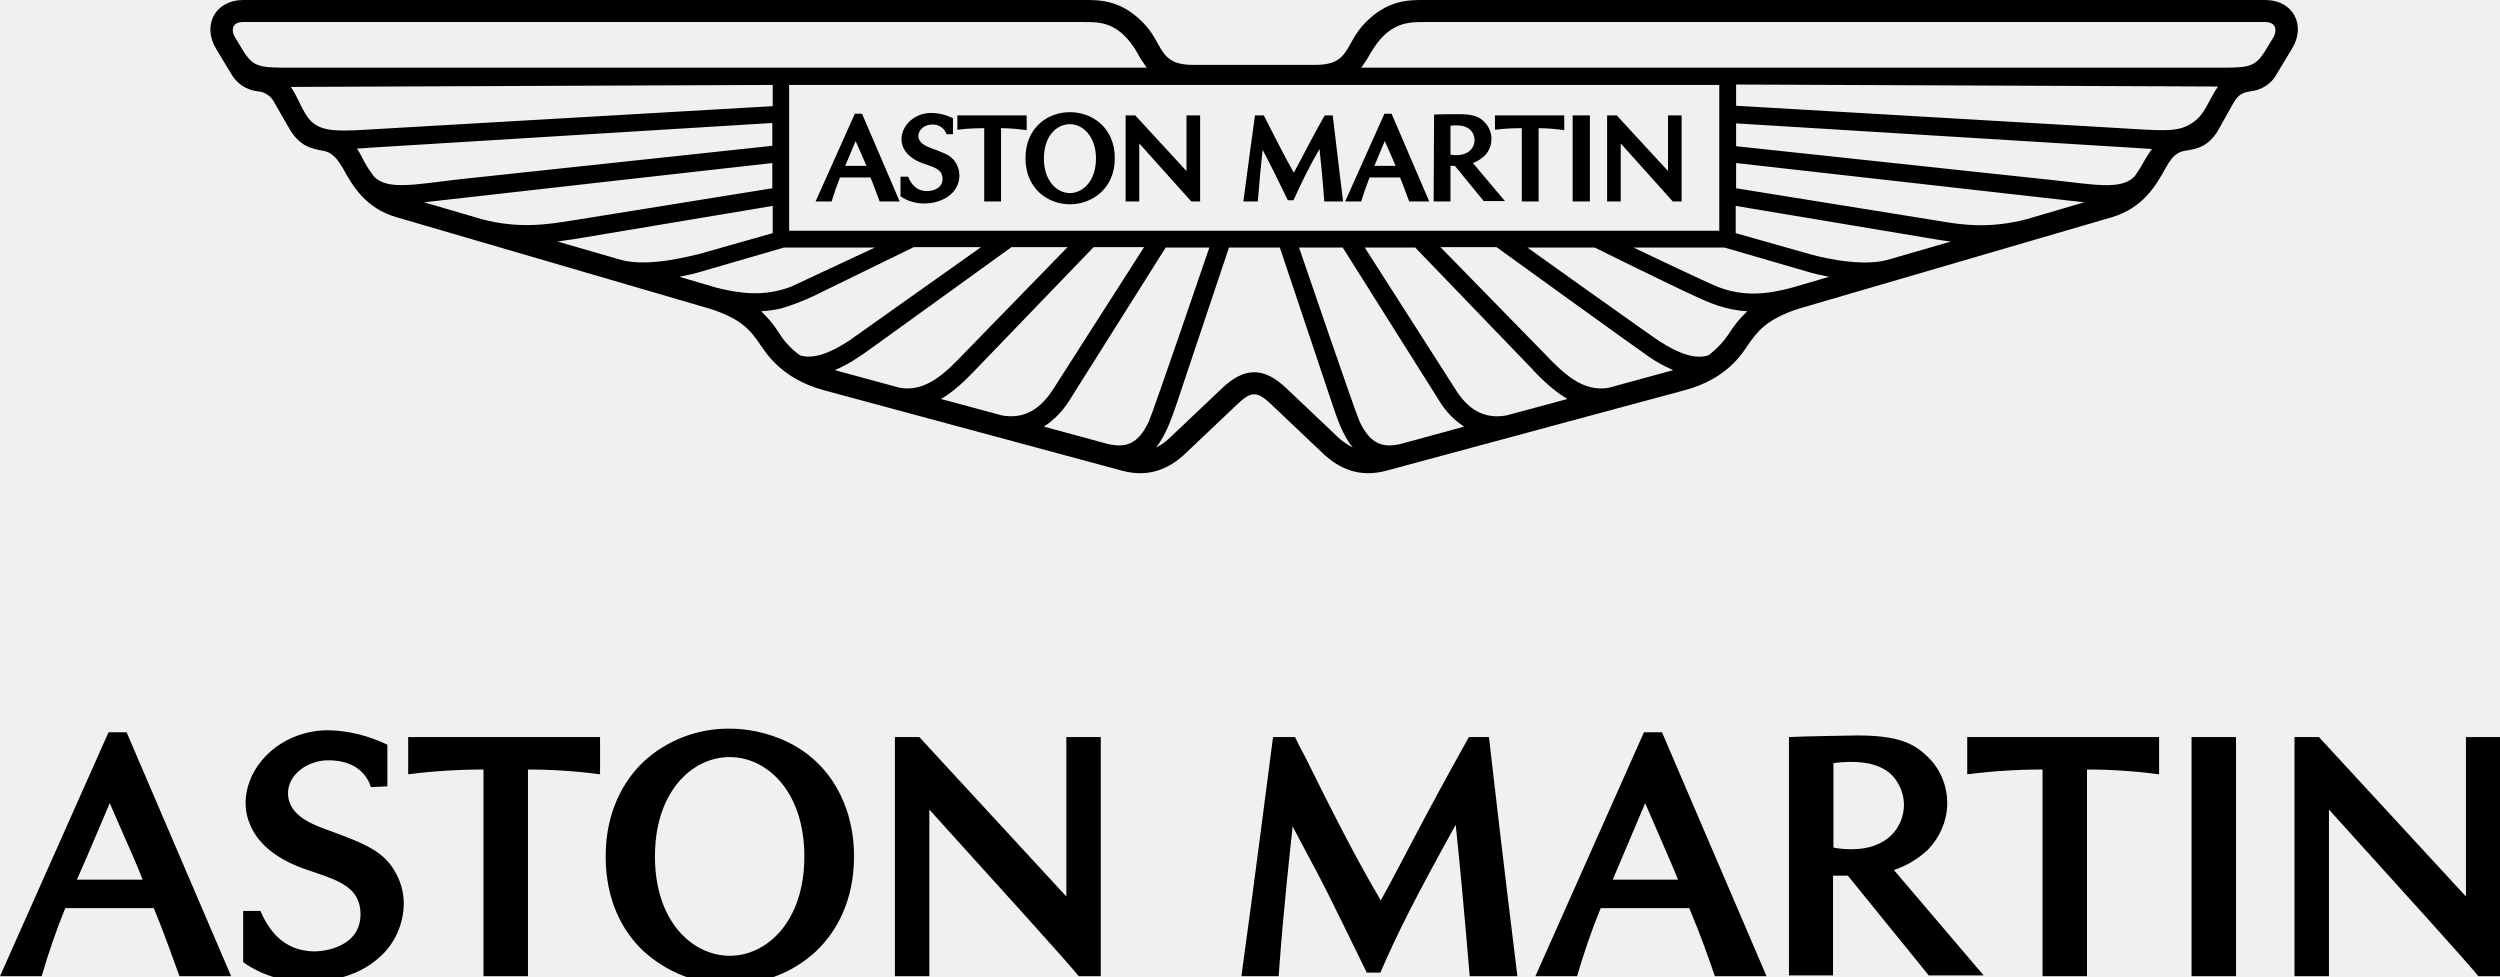
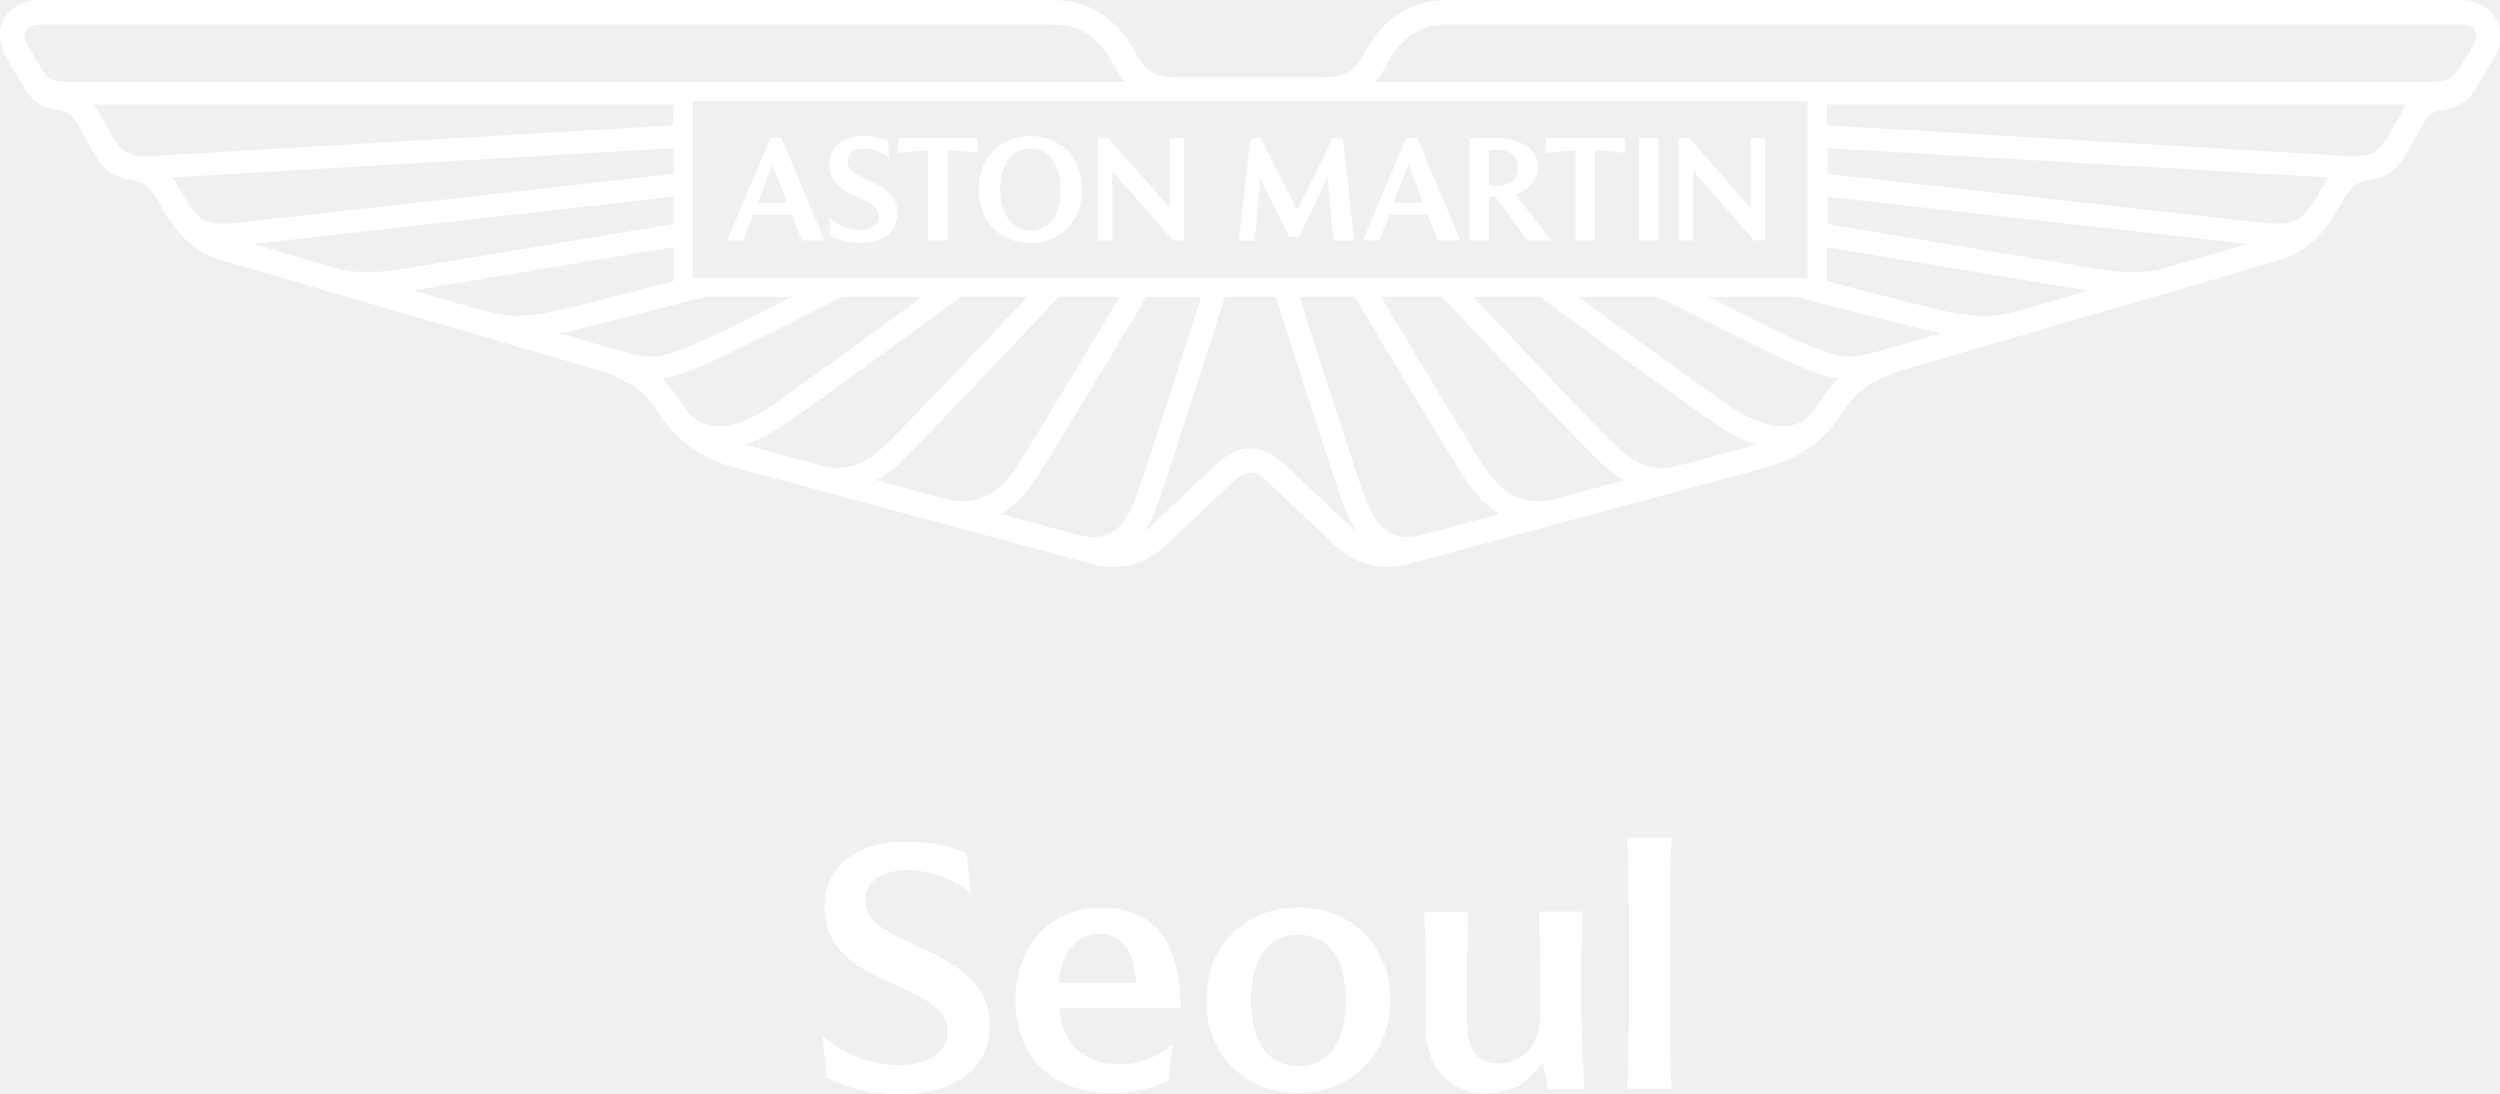
- <svg xmlns="http://www.w3.org/2000/svg" version="1.1" id="Layer_1" x="0px" y="0px" viewBox="0 0 624.1 243.7" style="enable-background:new 0 0 624.1 243.7" xml:space="preserve">
-   <path d="M31.6,182.8h-4.5L0,243.7h10.4c1.7-5.8,3.6-11.4,5.9-17h22.1c2.7,6.6,4.8,12.6,6.4,17h12.9L31.6,182.8z M27.4,200.5  c6.6,15.1,6.7,15.2,8.2,19.1H19.2C21,215.6,21,215.5,27.4,200.5L27.4,200.5z M428.1,243.7h12.9l-26.1-60.9h-4.5l-27.1,60.9h10.4  c1.7-5.8,3.6-11.4,5.9-17h22.1C424.5,233.3,426.6,239.3,428.1,243.7z M410.7,200.5c6.6,15.3,6.7,15.3,8.2,19.1h-16.3  C403.9,216.6,403.9,216.5,410.7,200.5L410.7,200.5z M366.9,243.7c-1.6-18.9-2.7-30.3-3.5-37.8c-10.2,18.4-14.7,27.4-18.8,36.9h-3.4  c-10.3-21.1-11.4-23.2-13.8-27.6c-1-1.9-2.2-4.1-4.7-8.9c-0.4,3.8-2.3,20.4-3.5,37.4h-9.3c3-21.4,7.6-57.6,7.9-59.7h5.5  c0.8,1.7,1.6,3.3,2.5,4.9c6.8,13.7,12.2,24.5,18.8,35.7l0.1,0.2l0.1-0.2c3-5.4,5.6-10.5,8.2-15.4c4-7.6,8.2-15.4,13.7-25.2h5  c0.2,1.9,3.6,31.4,7.1,59.7L366.9,243.7z M547.1,243.7V184h11.1v59.7H547.1z M269.3,243.7c-2.5-3.2-20.3-22.8-37.3-41.6v41.6h-8.6  V184h6.1l36.7,39.8V184h8.6v59.7H269.3z M120.7,243.7v-51.6c-6.3,0-12.6,0.4-18.8,1.2V184h47.9v9.3c-6-0.8-12-1.2-18-1.2v51.6H120.7  z M92.6,196.5c-0.8-2.6-3.4-6.7-10.6-6.7c-5.4,0-10.1,3.7-10.1,8.2c0,5.8,6.5,8,11,9.6c8,3,13.2,4.9,16.1,10.7  c1.2,2.3,1.8,4.8,1.8,7.4c-0.1,5.1-2.3,10-6.1,13.3c-4.4,4-10.7,6.1-18,6.1c-5.7,0.1-11.3-1.6-16-4.9v-12.8H65  c1.7,3.8,5.1,10.1,13.6,10.1c2,0,11.6-0.9,11.4-9.6c-0.2-6.2-5.2-8-11.4-10.1c-3.2-1.1-12.8-3.8-16.2-12c-1.3-3-1.4-6.3-0.5-9.5  c2-7.2,9.6-14,20.1-14c5.1,0.1,10.1,1.4,14.7,3.6v10.4L92.6,196.5z M182.2,245.7c-8,0.1-15.7-2.9-21.6-8.3  c-5.1-4.8-9.4-12.5-9.4-23.6s4.4-18.8,9.4-23.6c5.8-5.4,13.6-8.4,21.6-8.3c7.5,0,22.1,3.1,28.4,18.3c1.8,4.3,2.6,8.9,2.6,13.6  c0,11.1-4.4,18.8-9.4,23.6C197.9,242.9,190.2,245.8,182.2,245.7L182.2,245.7z M182.2,238.6c9.2,0,18.6-8.5,18.6-24.8  s-9.4-24.8-18.6-24.8h-0.1c-9.2,0-18.6,8.5-18.6,24.8S172.9,238.6,182.2,238.6L182.2,238.6z M446.7,184c3.2-0.2,16.8-0.4,17-0.4  c10.2,0,14.2,2,17.6,5.4c3.2,3.1,4.9,7.4,4.8,11.9c-0.1,4.2-1.9,8.2-4.8,11.2c-2.4,2.3-5.3,4-8.5,5.1l22.4,26.3h-13.7l-20.2-24.9  h-3.7v24.9h-11V184z M462.2,190.2c-1.5,0-3,0.1-4.4,0.3h-0.1v21.1h0.1c1.5,0.3,3,0.4,4.5,0.4c9,0,13-5.7,13-11.1l0,0  c0-2.7-1.1-5.4-3-7.4C470.1,191.3,466.7,190.2,462.2,190.2L462.2,190.2z M509.9,243.7v-51.6c-6.3,0-12.6,0.4-18.8,1.2V184H539v9.3  c-6-0.8-12-1.2-18-1.2v51.6L509.9,243.7z M618.7,243.7c-2.5-3.2-20.3-22.8-37.3-41.6v41.6h-8.6V184h6.1l36.7,39.8V184h8.6v59.7  L618.7,243.7z" />
-   <path d="M565.4,0H355.6c-3.8,0-9.1-0.1-14.7,5.6c-5.3,5.3-3.7,10.6-12.5,10.6h-30.6c-8.8,0-7.2-5.3-12.5-10.6  C279.7-0.1,274.4,0,270.6,0H60.8c-7.2,0-10.3,6.4-6.9,12.1l3.8,6.3c1.4,2.5,3.9,4.1,6.6,4.4c1.9,0.1,3.5,1.3,4.3,3l3.4,5.9  c2.6,4.8,5.7,5.3,7.9,5.8c1.8,0.3,3.4,0.5,5.7,4.5c2.4,4.4,5.7,10,13.3,12.2l78.4,22.9c8.1,2.6,10.2,5.6,12.6,9.1  c1.3,1.8,5.1,8.3,15.7,11.2l74.5,20.1c7,1.9,11.9-0.8,15.3-3.8l13.5-12.8c3.5-3.3,4.9-3.3,8.4,0l13.5,12.8c3.4,3,8.3,5.7,15.3,3.8  l74.5-20.1c10.6-2.8,14.5-9.4,15.7-11.2c2.4-3.4,4.5-6.4,12.6-9.1l78.4-22.9c7.6-2.3,10.9-7.8,13.3-12.2c2.2-4.1,3.8-4.2,5.7-4.5  c2.3-0.4,5.4-1,7.9-5.8l3.3-5.9c1.4-2.4,2.5-2.7,4.3-3c2.8-0.3,5.3-1.9,6.6-4.4l3.8-6.3C575.7,6.4,572.6,0,565.4,0z M60.9,13  l-2.3-3.8c-0.7-1.1-1.1-3.7,2.1-3.7h209.8c4.2,0,9-0.1,13.6,8c0.6,1.2,1.4,2.3,2.2,3.4H73.8C65.2,16.9,63.5,17,60.9,13z M197,57.6  V21.2h232.2v36.4H197z M77.6,30.2c-2-2-3.2-6-5-8.5l120.3-0.5v5.3L91,32.4C83.2,32.9,79.9,32.5,77.6,30.2z M93.3,44  c-1.1-1.5-2.1-3-2.9-4.7c-0.4-0.7-0.8-1.5-1.3-2.2c1.5-0.1,1.7-0.1,4.4-0.3l99.3-6.1v5.7l-78.5,8.4C103.8,46,96.6,47.6,93.3,44z   M120.2,54.7l-14.3-4.2c9.5-1.1,86.9-9.8,86.9-9.8V47l-50.3,8.1C136.7,56,129.7,57.2,120.2,54.7L120.2,54.7z M155.1,64.9l-15.9-4.6  c1.5-0.2,2.4-0.4,4.1-0.6l49.6-8.3v6.8l-18.7,5.3C174,63.4,162.5,66.9,155.1,64.9L155.1,64.9z M178.8,71.8L178.8,71.8l-9.2-2.7  c1.9-0.4,3.9-0.8,5.8-1.4l20.3-5.9h22.7l-21,9.8C190.7,74.1,184.7,73.3,178.8,71.8L178.8,71.8z M199.7,88.7  c-2.1-1.5-3.9-3.4-5.3-5.7c-1.2-1.9-2.7-3.7-4.4-5.3c1.7-0.1,3.3-0.3,5-0.7c2.7-0.8,5.3-1.8,7.9-3l25.2-12.3h16.8l-33,23.4  C206.8,88.4,202.8,89.7,199.7,88.7L199.7,88.7z M224.6,96.8l-16.2-4.4c2.1-0.9,4.1-2,6-3.3c1.7-1.1-0.3,0.3,38.1-27.4h14l-25.8,26.5  C236.2,92.9,231.2,98,224.6,96.8L224.6,96.8z M250.1,103.7l-15.2-4.1c4.2-2.4,7.8-6.5,9.3-8L273,61.7h12.6l-22.9,35.8  C258.9,103.2,254.6,104.5,250.1,103.7L250.1,103.7z M276.8,110.9l-16.2-4.4c2.6-1.7,4.8-4,6.4-6.6l24-38.1h10.9  c0,0-14.1,41.3-15.1,43.4C284,111.2,280.8,111.7,276.8,110.9L276.8,110.9z M334.5,109.6l-13.4-12.7c-5.6-5.3-10.4-5.3-16,0  l-13.4,12.7c-0.9,0.8-2,1.6-3.1,2.1c2.5-3.1,3.9-7.4,4.9-10.2l13.3-39.7h12.7l13.3,39.7c1,2.9,2.4,7.2,4.9,10.2  C336.5,111.1,335.5,110.4,334.5,109.6L334.5,109.6z M349.4,110.9c-3.9,0.8-7.2,0.3-10-5.7c-1-2.1-15.1-43.4-15.1-43.4h10.9l24,38.1  c1.6,2.7,3.7,4.9,6.3,6.6L349.4,110.9z M376.1,103.7c-4.5,0.8-8.8-0.4-12.5-6.1l-22.9-35.8h12.6L382,91.6c1.4,1.5,5.1,5.6,9.3,8  L376.1,103.7z M401.6,96.8c-6.6,1.2-11.6-3.9-16.1-8.6l-25.9-26.5h14c0,0,36.4,26.3,38.1,27.4c1.9,1.3,3.9,2.4,6,3.3L401.6,96.8z   M431.8,83c-1.4,2.2-3.2,4.1-5.3,5.7c-3.1,1-7.1-0.2-12.2-3.5c-1.5-0.9-33-23.4-33-23.4h16.8c0,0,19.4,9.6,25.2,12.2  c3.2,1.5,7.4,3.4,12.9,3.7C434.5,79.3,433,81.1,431.8,83z M447.4,71.8L447.4,71.8c-6,1.6-11.9,2.4-18.6-0.2c-2.4-0.9-21-9.8-21-9.8  h22.7l20.3,5.9c1.9,0.6,3.8,1,5.8,1.4L447.4,71.8z M471.1,64.9c-7.4,2-19.1-1.4-19.1-1.4l-18.7-5.3v-6.8l49.6,8.3  c1.7,0.3,2.6,0.4,4.1,0.6L471.1,64.9z M506,54.7c-9.5,2.5-16.5,1.4-22.3,0.4L433.4,47v-6.3l86.9,9.8L506,54.7z M535.8,39.3  c-0.9,1.6-1.8,3.2-2.9,4.7c-3.3,3.6-10.5,2-21,0.9l-78.5-8.4v-5.7l99.3,6.1c2.7,0.2,3,0.2,4.5,0.3C536.7,37.9,536.2,38.6,535.8,39.3  L535.8,39.3z M547.1,30.8c-3.8,2.5-8.2,1.7-21.1,1l-92.6-5.4v-5.3l120.3,0.5C551.2,25.2,550.5,28.7,547.1,30.8L547.1,30.8z   M567.6,9.2l-2.3,3.8c-2.6,4-4.2,3.9-12.9,3.9H339.8c0.8-1.1,1.6-2.2,2.2-3.4c4.6-8,9.4-8,13.6-8h209.8  C568.7,5.5,568.2,8.1,567.6,9.2L567.6,9.2z M330.6,50.3c-0.5-6.6-0.9-10.4-1.2-13.1c-2.4,4.1-4.5,8.4-6.5,12.8h-1.4  c-3.5-7.2-3.9-8-4.9-9.9l-1.4-2.7c-0.3,2.6-0.8,7.7-1.2,12.9h-3.6c1-7.6,2.7-20.4,2.9-21.5h2.2c0,0,5.2,10.4,7.5,14.3  c2.6-4.8,4.3-8.3,7.7-14.3h2c0.4,3.1,1.5,12.9,2.6,21.5L330.6,50.3z M396.9,50.3V28.8h-4.3v21.5H396.9z M384.1,50.3V32  c2.1,0,4.3,0.2,6.4,0.5v-3.7h-17.3v3.6c2.2-0.3,4.5-0.4,6.7-0.4v18.3H384.1z M249.9,50.3V32c2.1,0,4.3,0.2,6.4,0.5v-3.7h-17.3v3.6  c2.2-0.3,4.5-0.4,6.7-0.4v18.3H249.9z M299.6,50.3V28.8h-3.4v13.9l-12.8-13.9H281v21.5h3.4V35.8l13,14.5H299.6z M224.8,44.2V49  c1.7,1.2,3.8,1.8,5.9,1.8c4.6,0,8.8-2.6,8.8-7c0-2.4-1.4-4.6-3.7-5.5c-2.7-1.2-4.4-1.5-5.6-2.5c-2.1-1.8-0.4-4.7,2.5-4.7  c1.6-0.1,3.1,0.9,3.6,2.4h1.6v-4c-1.7-0.8-3.5-1.3-5.4-1.3c-1.7,0-3.4,0.5-4.7,1.5c-3.3,2.4-4.2,7.3,0.5,10.1c2.9,1.8,6.9,1.6,7,4.7  c0.1,2.4-2.2,3.2-3.9,3.2c-3.4,0-4.4-3-4.7-3.6H224.8z M224.6,50.3l-9.4-21.9h-1.8l-9.8,21.9h4c0.6-2,1.3-4,2.1-6h7.6  c1,2.4,1.7,4.5,2.3,6H224.6z M211,41.4l2.6-6.2c2.1,4.7,2.2,5.1,2.7,6.2L211,41.4z M278.3,39.5c0-7.6-5.6-11.5-11.2-11.5  S256,31.9,256,39.5S261.6,51,267.1,51S278.3,47.1,278.3,39.5L278.3,39.5z M267.1,48.2L267.1,48.2c-3.4,0-6.5-3.2-6.5-8.6  c0-5.7,3.2-8.6,6.5-8.6l0,0c3.2,0,6.5,3,6.5,8.6S270.3,48.2,267.1,48.2z M357.9,50.3h4.2v-8.9h1.1l7.2,8.8h5.3l-8-9.5  c1.1-0.4,2-1,2.9-1.8c2.3-2.3,2.3-6.1,0-8.4c-1.2-1.3-2.7-2-6.4-2c0,0-4.9,0-6.2,0.1L357.9,50.3z M362.1,31.4c0.5-0.1,1-0.1,1.5-0.1  c4.4,0,4.5,3.2,4.5,3.7c0,2.2-2,4.3-6,3.6L362.1,31.4z M356.8,50.3l-9.4-21.9h-1.8l-9.8,21.9h4c0.6-2,1.3-4,2.1-6h7.6  c1,2.4,1.7,4.5,2.3,6H356.8z M343.1,41.4l2.6-6.2c2.1,4.7,2.2,5.1,2.7,6.2L343.1,41.4z M419.8,50.3V28.8h-3.4v13.9l-12.8-13.9h-2.4  v21.5h3.4V35.8l13,14.5H419.8z" />
+ <svg xmlns="http://www.w3.org/2000/svg" viewBox="0 0 136 59.51">
+   <defs>
+     <style>.d{fill:#fff;}</style>
+   </defs>
+   <g id="a" />
+   <g id="b">
+     <g id="c">
+       <path class="d" d="M81,10.71h.36l1.75,2.38h1.29l-1.96-2.51c.38-.11,.69-.31,.9-.58,.22-.27,.32-.58,.32-.93,0-.84-.63-1.22-1.17-1.39-.37-.12-.8-.18-1.3-.18-.57,0-.94,.03-1.25,.07v5.52h1.06v-2.38Zm0-2.54c.14-.02,.27-.02,.4-.02,.7,0,1.18,.28,1.18,.97,0,.45-.22,.98-1.13,.98-.15,0-.29-.01-.44-.04v-1.88Zm11.11,1.12l3.32,3.79h.59V7.52h-.79v3.78l-3.33-3.78h-.58v5.57h.79v-3.79Zm-1.88-1.78h-1.06v5.57h1.06V7.52Zm-4.53,5.57h1.06v-4.89c.26,0,.76,.02,1.68,.13l-.06-.81h-4.28l-.06,.81c.73-.09,1.21-.12,1.67-.13v4.89Zm-35.22,0h1.06v-4.89c.26,0,.75,.02,1.68,.13l-.06-.81h-4.28l-.06,.81c.73-.09,1.21-.12,1.67-.13v4.89Zm-9.5-1.4h2.1l.54,1.4h1.23l-2.34-5.57h-.61l-2.34,5.57h.88l.55-1.4Zm1.05-2.73l.8,2.08h-1.61l.8-2.08Zm33.54,2.73h2.1l.54,1.4h1.23l-2.34-5.57h-.61l-2.34,5.57h.88l.55-1.4Zm1.05-2.73l.8,2.08h-1.61l.8-2.08ZM135.76,1c-.36-.64-1.07-1-1.94-1h-54.8c-.92,0-2.32,0-3.78,1.45-.48,.48-.74,.95-.97,1.37-.45,.81-.78,1.39-2.28,1.39h-7.98c-1.5,0-1.82-.58-2.28-1.39-.23-.42-.5-.89-.97-1.37-1.45-1.45-2.85-1.45-3.78-1.45H2.18C1.31,0,.6,.37,.24,1-.12,1.64-.07,2.45,.36,3.17l.99,1.65c.53,.91,1.23,1.05,1.75,1.15,.47,.09,.75,.15,1.11,.78l.87,1.53c.67,1.25,1.49,1.4,2.08,1.52,.46,.09,.89,.12,1.47,1.18,.56,1.03,1.42,2.58,3.49,3.2,.2,.06,20.42,5.95,20.45,5.96,2.13,.69,2.69,1.48,3.35,2.46,.39,.58,1.44,2.13,4.04,2.83l19.44,5.25c2.08,.56,3.4-.46,4-.99l3.53-3.34c.48-.46,.79-.64,1.09-.64s.6,.18,1.09,.64l3.53,3.34c.61,.54,1.93,1.55,4,.99l19.44-5.25c2.6-.7,3.65-2.25,4.04-2.83,.66-.97,1.21-1.76,3.35-2.46,.03,0,20.24-5.9,20.45-5.96,2.07-.62,2.92-2.17,3.49-3.2,.55-1.01,.97-1.09,1.41-1.17,.58-.11,1.44-.23,2.13-1.53l.87-1.53c.36-.63,.64-.69,1.11-.78,.51-.1,1.21-.24,1.75-1.15l.99-1.65c.44-.73,.48-1.54,.12-2.17Zm-37.43,4.5V15.11H37.67V5.51h60.66ZM4.6,4.46c-1.69,0-1.88,0-2.38-.78l-.71-1.19c-.19-.31-.22-.62-.1-.83,.12-.21,.4-.32,.78-.32H56.98c.84,0,1.77,0,2.83,1.06,.65,.65,.8,1.37,1.41,2.06H4.6Zm1.49,2.91c-.25-.43-.72-1.27-.73-1.28-.08-.15-.17-.28-.26-.4h31.52v1.13l-27.2,1.6c-2.21,.15-2.58,.17-3.34-1.05Zm4.25,3.88c-.19-.29-.37-.6-.55-.92-.14-.26-.28-.48-.43-.67,.53-.03,1.06-.07,1.26-.08l26.01-1.52v1.4l-22.55,2.53c-2.45,.28-2.94,.34-3.74-.74Zm8.07,3.37l-4.63-1.35,22.85-2.57v1.49l-13.97,2.32h0c-1.84,.32-3,.42-4.25,.11Zm4.05,1.18l14.18-2.36v1.86l-5.22,1.33h0c-1.59,.41-2.56,.55-3.3,.55-1.11,0-1.74-.25-5.66-1.39Zm12.95,3.6c-.66,0-1.23-.18-4.94-1.26,.39-.08,.8-.18,1.25-.3l6.63-1.69h4.73c-4.88,2.45-6.45,3.25-7.67,3.25Zm3.67,3.78c-1.01,0-1.46-.44-2.06-1.33-.31-.46-.6-.86-.99-1.26,.24-.03,.49-.09,.76-.17,1.52-.44,3.75-1.62,9.05-4.27h4.32c-2.61,1.92-6.61,4.83-8.34,6.02-.8,.55-1.81,1.01-2.74,1.01Zm1.41,1.01c.89-.28,1.64-.74,2.03-1,2.09-1.43,7.43-5.34,9.74-7.04h3.63c-2.26,2.4-5.91,6.26-7.45,7.79-.65,.65-1.56,1.52-2.87,1.52-.5,0-.39,0-5.08-1.27Zm7.19,1.94c.81-.45,1.38-1.05,1.64-1.31,1.74-1.74,6.18-6.44,8.27-8.67h3.32c-1.87,3.13-4.35,7.27-5.45,8.99-.53,.84-1.41,2.13-3.09,2.13-.63,0-.65-.05-4.69-1.14Zm11.76,3.08c-.51,0-.39,0-5-1.25,1.18-.68,1.83-1.8,2.06-2.15,1.28-2.01,4.22-6.92,5.85-9.65h2.99c-.66,2.07-3.07,9.62-3.5,10.77-.38,1.01-.9,2.29-2.39,2.29Zm14.09-.5l-3.51-3.32c-.55-.52-1.17-1-2-1s-1.45,.48-2,1l-3.51,3.32c-.08,.07-.17,.14-.25,.2,.24-.35,.46-.8,.74-1.56,.44-1.18,2.93-8.99,3.64-11.2h2.76c.71,2.21,3.2,10.03,3.64,11.2,.29,.76,.5,1.21,.74,1.56-.08-.06-.17-.13-.25-.21Zm3.06,.5c-1.5,0-2.01-1.28-2.39-2.29-.43-1.15-2.84-8.69-3.5-10.77h2.99c1.63,2.73,4.57,7.64,5.85,9.65,.23,.36,.88,1.47,2.06,2.15-4.61,1.25-4.49,1.25-5,1.25Zm7.08-1.94c-1.68,0-2.56-1.29-3.09-2.13-1.1-1.72-3.59-5.86-5.45-8.99h3.32c2.09,2.23,6.53,6.93,8.27,8.67,.26,.26,.83,.86,1.64,1.31-4.04,1.09-4.06,1.14-4.69,1.14Zm6.79-1.81c-1.31,0-2.22-.87-2.87-1.52-1.53-1.53-5.18-5.39-7.45-7.79h3.63c2.31,1.7,7.64,5.61,9.74,7.04,.39,.26,1.14,.73,2.03,1-4.69,1.27-4.59,1.27-5.08,1.27Zm8.55-3.61c-.6,.89-1.04,1.33-2.06,1.33-.93,0-1.94-.47-2.74-1.01-1.74-1.19-5.73-4.1-8.34-6.02h4.32c5.3,2.65,7.53,3.83,9.05,4.27,.27,.08,.52,.13,.76,.17-.39,.4-.68,.8-.99,1.26Zm1.61-2.45c-1.21,0-2.79-.8-7.67-3.25h4.73l6.63,1.69c.45,.12,.87,.22,1.25,.3-3.71,1.08-4.28,1.26-4.94,1.26Zm7.29-2.21c-.74,0-1.71-.14-3.3-.55h0l-5.22-1.33v-1.86l14.18,2.36c-3.92,1.14-4.55,1.39-5.66,1.39Zm9.71-2.57c-1.25,.31-2.41,.21-4.25-.11h0l-13.97-2.32v-1.49l22.85,2.57-4.63,1.35Zm8.62-4.29c-.18,.32-.35,.63-.55,.92-.8,1.08-1.29,1.02-3.74,.74l-22.55-2.53v-1.4l26.01,1.52c.2,.01,.72,.05,1.26,.08-.14,.19-.28,.41-.43,.67Zm4.42-4.24s-.48,.85-.73,1.28c-.75,1.23-1.13,1.21-3.34,1.05l-27.2-1.6v-1.13h31.52c-.09,.12-.17,.25-.26,.4Zm3.86-3.61l-.71,1.19c-.5,.78-.7,.78-2.38,.78h-56.62c.61-.69,.76-1.42,1.41-2.06,1.07-1.07,1.99-1.06,2.83-1.06h54.8c.38,0,.66,.12,.78,.32,.12,.21,.08,.52-.1,.83ZM47.54,12.31c-.17,.13-.43,.2-.76,.2-.59,0-1.16-.23-1.69-.68l.09,1.01c.22,.12,.78,.38,1.61,.38,.63,0,1.13-.14,1.49-.43,.69-.54,.67-1.59,.24-2.13-.35-.44-.81-.63-1.79-1.13-.43-.22-.63-.44-.63-.76,0-.65,.81-.85,1.57-.56,.22,.08,.46,.22,.71,.4l-.09-.96c-.21-.09-.43-.15-.66-.19-.12-.02-1.31-.26-2.02,.36-.33,.28-.49,.66-.49,1.14,0,.69,.37,1.21,1.12,1.57,.84,.4,1.2,.55,1.4,.79,.24,.28,.24,.73-.09,.98Zm21.02-2.62l1.58,3.18h.52l1.56-3.21,.32,3.44h1.13l-.62-5.57h-.57l-1.91,3.89-1.98-3.89h-.57l-.62,5.57h.85l.32-3.4Zm-8.05-.39l3.32,3.79h.59V7.52h-.79v3.78l-3.33-3.78h-.58v5.57h.79v-3.79Zm-4.46,3.92c1.66,0,2.81-1.21,2.81-2.91s-1.16-2.91-2.81-2.91-2.81,1.19-2.81,2.91,1.15,2.91,2.81,2.91Zm0-5.14c.34,0,.63,.09,.88,.27,.81,.6,.78,1.83,.78,1.96,0,1.54-.79,2.23-1.65,2.23s-1.65-.7-1.65-2.23c0-1.16,.5-2.23,1.65-2.23Zm7.1,42.7c-.7-.93-1.77-1.4-3.19-1.4-.95,0-1.78,.21-2.48,.64-.71,.42-1.26,1.02-1.65,1.77-.39,.76-.59,1.63-.59,2.63s.21,1.91,.64,2.67c.42,.76,1.03,1.34,1.81,1.75,.78,.41,1.71,.62,2.78,.62,.57,0,1.12-.06,1.67-.18,.55-.12,1.02-.29,1.43-.51l.22-1.97c-.39,.34-.84,.62-1.33,.81-.49,.2-1.03,.29-1.61,.29-.91,0-1.65-.26-2.22-.77-.57-.51-.91-1.28-1.02-2.3h6.61c0-1.77-.35-3.13-1.05-4.06Zm-5.56,2.69c.07-.81,.3-1.46,.69-1.94,.39-.48,.9-.72,1.54-.72,.59,0,1.06,.22,1.4,.66,.34,.44,.54,1.11,.59,1.99h-4.23Zm-6.9-1.62l-1.88-.9c-.64-.32-1.09-.63-1.34-.93-.25-.3-.38-.65-.38-1.04,0-.52,.2-.92,.6-1.21,.4-.29,.97-.43,1.71-.43,1.11,0,2.25,.4,3.41,1.2l-.22-2.14c-.49-.21-1.02-.36-1.58-.46-.56-.1-1.12-.15-1.67-.15-1.4,0-2.5,.32-3.29,.95-.79,.63-1.19,1.52-1.19,2.65,0,1.58,.92,2.8,2.75,3.67l2.01,.96c.75,.36,1.26,.7,1.53,1.02,.27,.32,.41,.68,.41,1.07,0,.55-.23,1-.7,1.33-.47,.33-1.13,.5-1.97,.5-1.49,0-2.87-.52-4.13-1.57l.2,2.25c.53,.28,1.13,.5,1.81,.66,.68,.16,1.39,.24,2.14,.24,1.53,0,2.73-.33,3.61-.99,.88-.66,1.32-1.58,1.32-2.78,0-.87-.26-1.62-.78-2.22-.52-.61-1.3-1.17-2.36-1.67Zm40.18-4.43c.01-.55,.03-1.17,.06-1.85h-2.4c.02,.68,.04,1.29,.06,1.85,.01,.55,.02,1.21,.02,1.96v6.05c0,.75,0,1.4-.02,1.95-.01,.55-.03,1.17-.06,1.85h2.4c-.02-.69-.04-1.31-.06-1.85-.01-.55-.02-1.2-.02-1.95v-6.05c0-.75,0-1.4,.02-1.96Zm-17.66,2.6c-.75-.43-1.61-.65-2.58-.65s-1.84,.22-2.59,.65c-.76,.43-1.35,1.02-1.77,1.78-.42,.76-.64,1.63-.64,2.63s.21,1.85,.64,2.61c.42,.76,1.02,1.35,1.77,1.77s1.62,.64,2.59,.64,1.83-.22,2.58-.65c.75-.43,1.34-1.02,1.77-1.78,.43-.76,.65-1.63,.65-2.61s-.22-1.85-.65-2.61c-.43-.76-1.02-1.35-1.77-1.78Zm-.67,7.03c-.45,.63-1.09,.94-1.91,.94s-1.46-.31-1.91-.94c-.45-.63-.67-1.5-.67-2.62s.22-2.01,.67-2.64c.45-.63,1.09-.94,1.91-.94s1.46,.31,1.91,.94c.45,.63,.67,1.51,.67,2.64s-.22,1.99-.67,2.62Zm13.48-1.62v-2.03c0-.75,0-1.4,.02-1.96,.01-.55,.03-1.17,.06-1.85h-2.38c.02,.68,.04,1.29,.06,1.85,.01,.55,.02,1.21,.02,1.96v1.75c0,.81-.21,1.46-.63,1.96-.42,.49-.97,.74-1.66,.74-.57,0-.99-.19-1.28-.56-.29-.38-.43-.96-.43-1.74v-2.14c0-.73,0-1.38,.02-1.95,.01-.57,.03-1.19,.06-1.85h-2.4c.02,.66,.04,1.28,.06,1.85,.01,.57,.02,1.22,.02,1.95v2.4c0,1.12,.29,2.01,.87,2.67,.58,.66,1.38,.99,2.42,.99,1.33,0,2.33-.55,2.99-1.64h.11l.26,1.42h1.99c-.05-.69-.09-1.32-.11-1.88-.02-.57-.04-1.21-.04-1.92Z" />
+     </g>
+   </g>
</svg>
